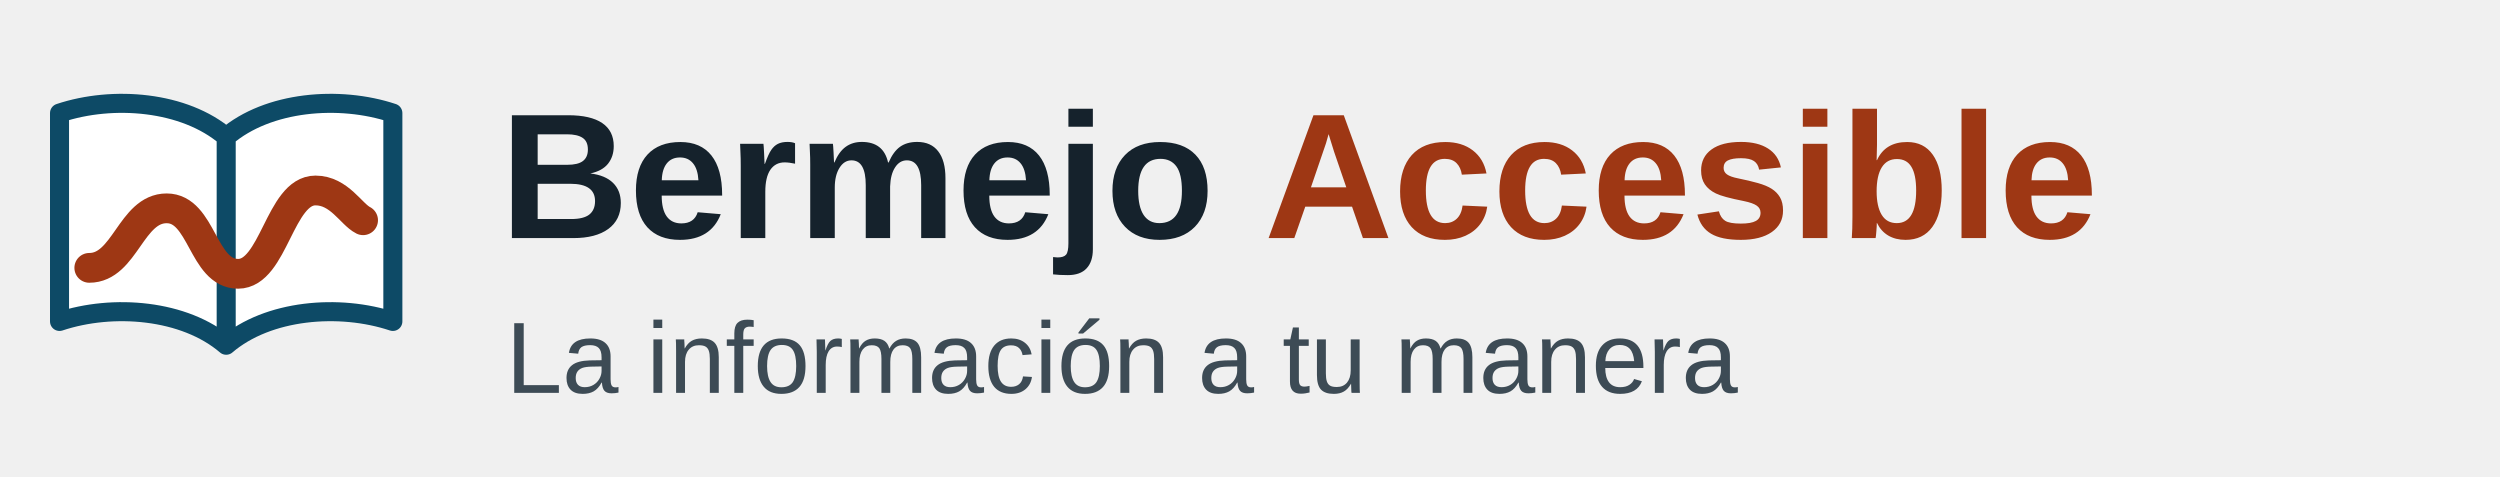
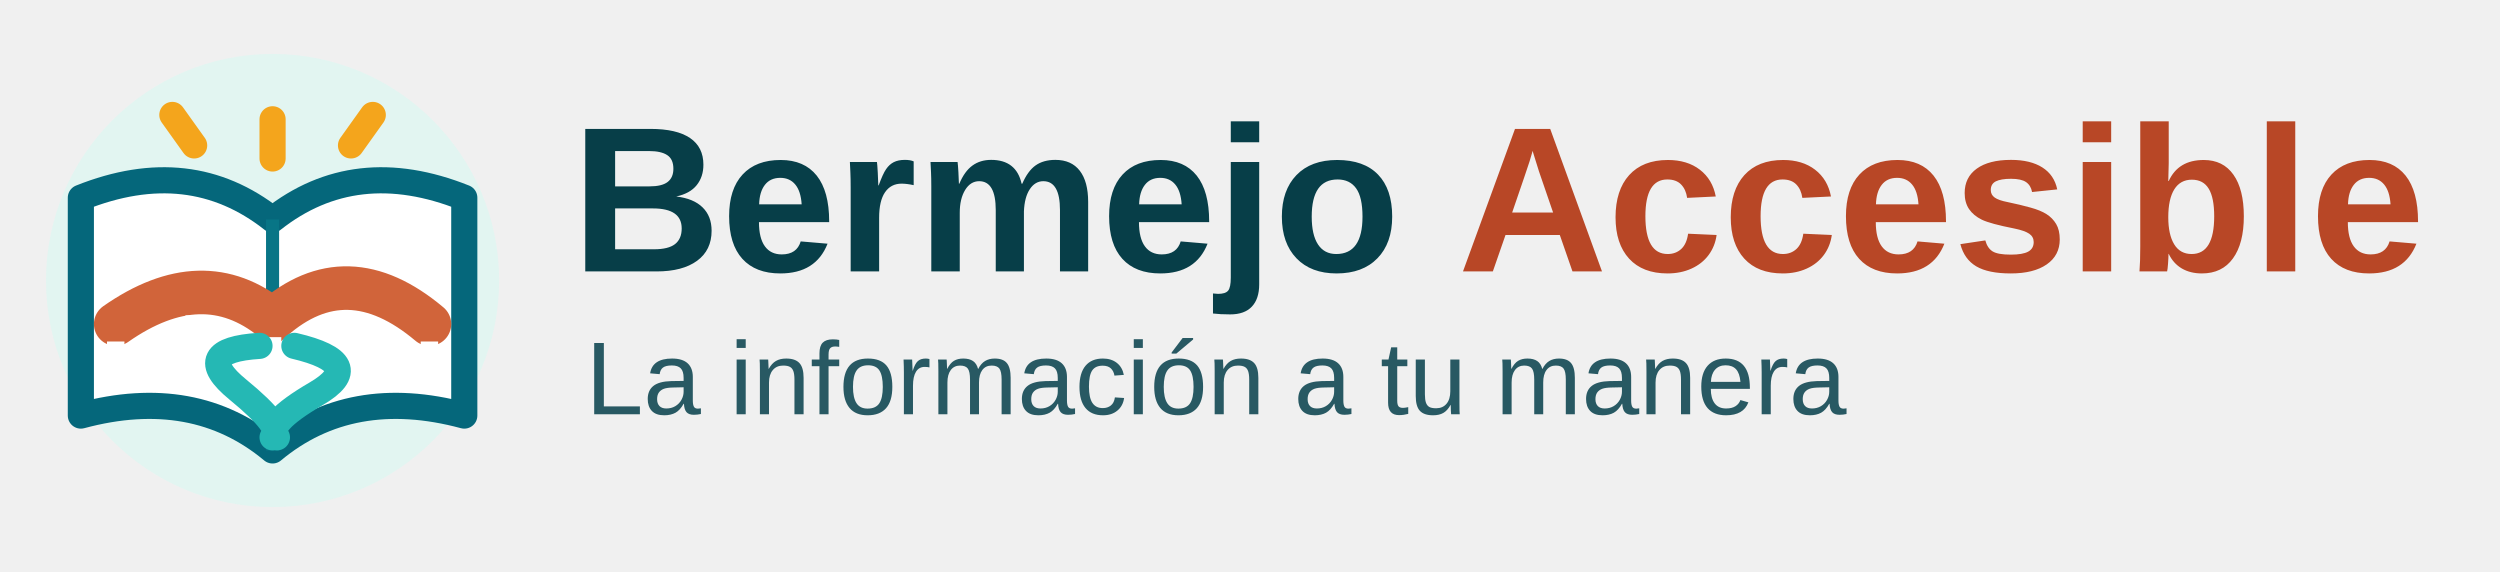
- <svg xmlns="http://www.w3.org/2000/svg" viewBox="0 0 420 80" role="img" aria-labelledby="t d">
-   <g transform="translate(6 10)">
-     <path d="M32 13 C25 7 13 6 4 9 V44 C13 41 25 42 32 48 Z M32 13 C39 7 51 6 60 9 V44 C51 41 39 42 32 48 Z" fill="#ffffff" stroke="#0d4a66" stroke-width="3.2" stroke-linejoin="round" />
-     <path d="M9 35 C15 35 16 25 22 25 C28 25 28 36 34 36 C40 36 41 22 47 22 C51 22 53 26 55 27" fill="none" stroke="#9e3714" stroke-width="5" stroke-linecap="round" stroke-linejoin="round" />
+ <svg xmlns="http://www.w3.org/2000/svg" viewBox="0 0 700 160" role="img" aria-labelledby="t d">
+   <g transform="translate(8 9) scale(1.22)">
+     <circle cx="56" cy="57" r="52" fill="#e2f5f1" />
+     <path d="M56 20v9M38 26l-5-7M74 26l5-7" stroke="#f4a51c" stroke-width="6" stroke-linecap="round" />
+     <path d="M12 38Q37 28 56 43Q75 28 100 38v50Q74 81 56 96Q38 81 12 88Z" fill="#fff" stroke="#05677b" stroke-width="6" stroke-linejoin="round" />
+     <path d="M56 43v53" stroke="#087586" stroke-width="3" />
+     <path d="M20 67Q40 53 56 66Q73 51 92 67" fill="none" stroke="#d1643a" stroke-width="10" stroke-linecap="round" />
+     <path d="M20 71v8M38 65v12M56 70v17M75 65v13M92 71v8" stroke="#fff" stroke-width="4" />
+     <path d="M53 72Q37 73 48 82T56 93M61 72Q78 76 66 83T57 93" fill="none" stroke="#25b8b4" stroke-width="6" stroke-linecap="round" />
  </g>
-   <text x="84" y="40" font-family="Atkinson Hyperlegible, Arial, sans-serif" font-size="30" font-weight="700" fill="#15222c">Bermejo <tspan fill="#9e3714">Accesible</tspan>
+   <text x="160" y="76" font-family="Arial,sans-serif" font-size="58" font-weight="800" fill="#073e48">Bermejo <tspan fill="#b84726">Accesible</tspan>
  </text>
-   <text x="85" y="66" font-family="Atkinson Hyperlegible, Arial, sans-serif" font-size="17" fill="#3d4b55">La información a tu manera</text>
+   <text x="164" y="116" font-family="Arial,sans-serif" font-size="29" fill="#285963">La información a tu manera</text>
</svg>
